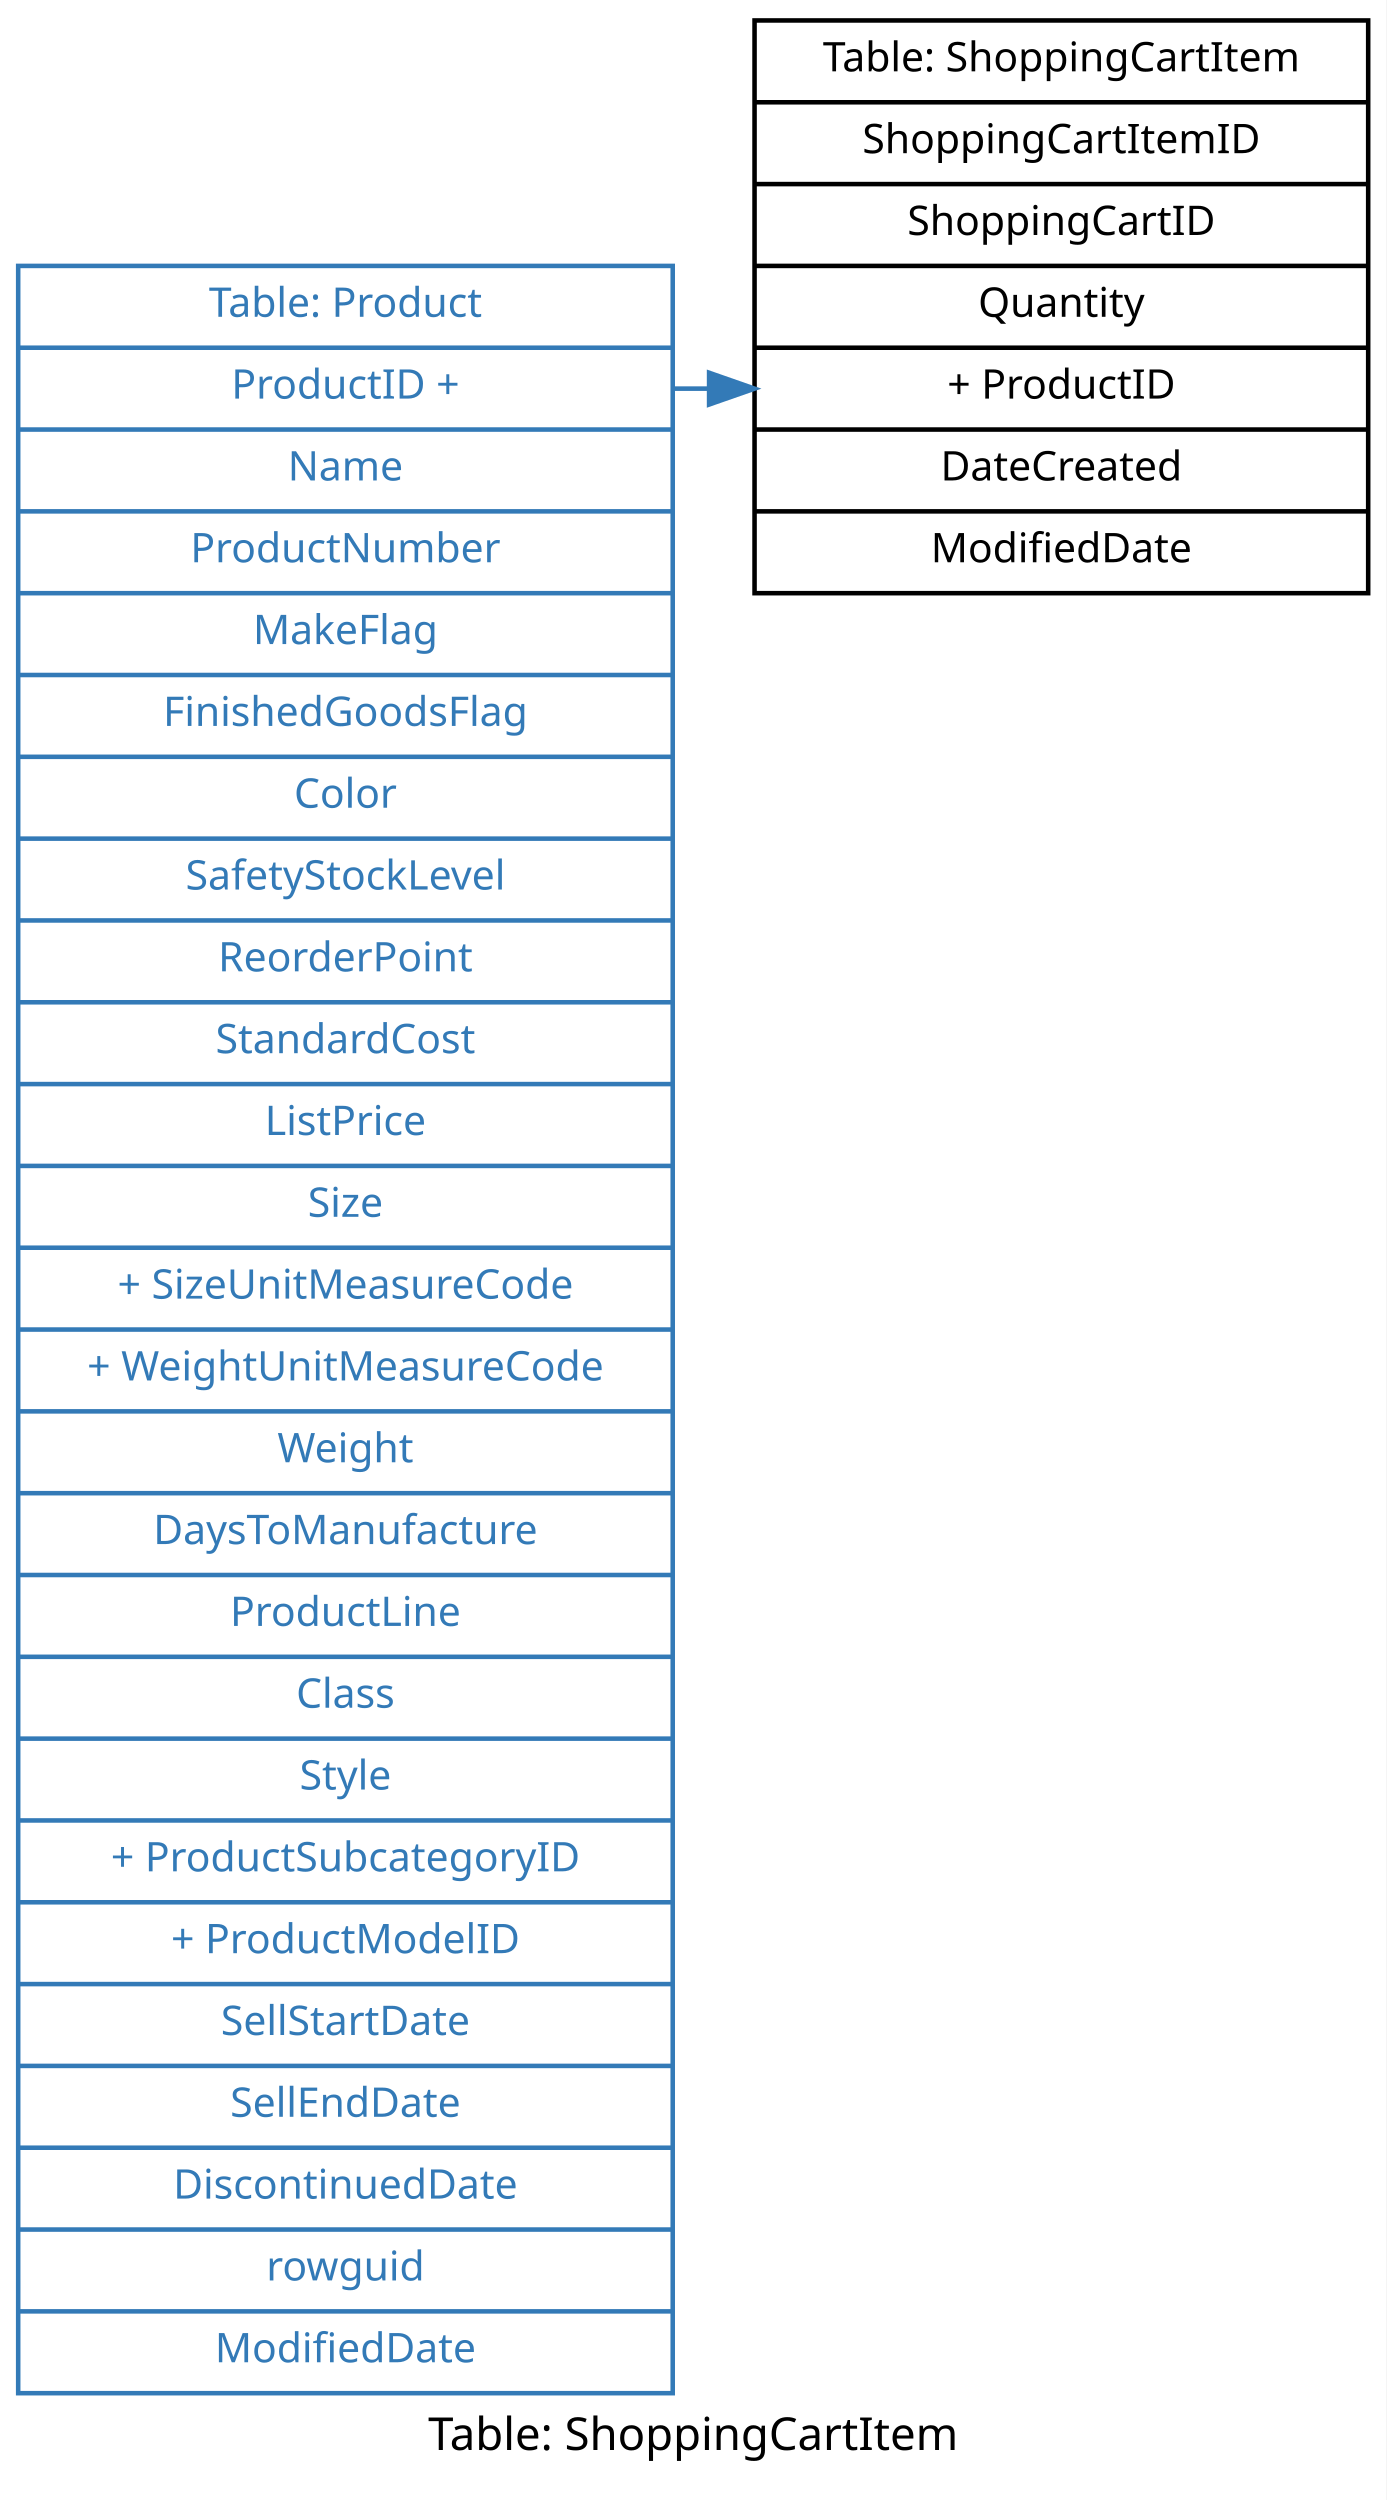
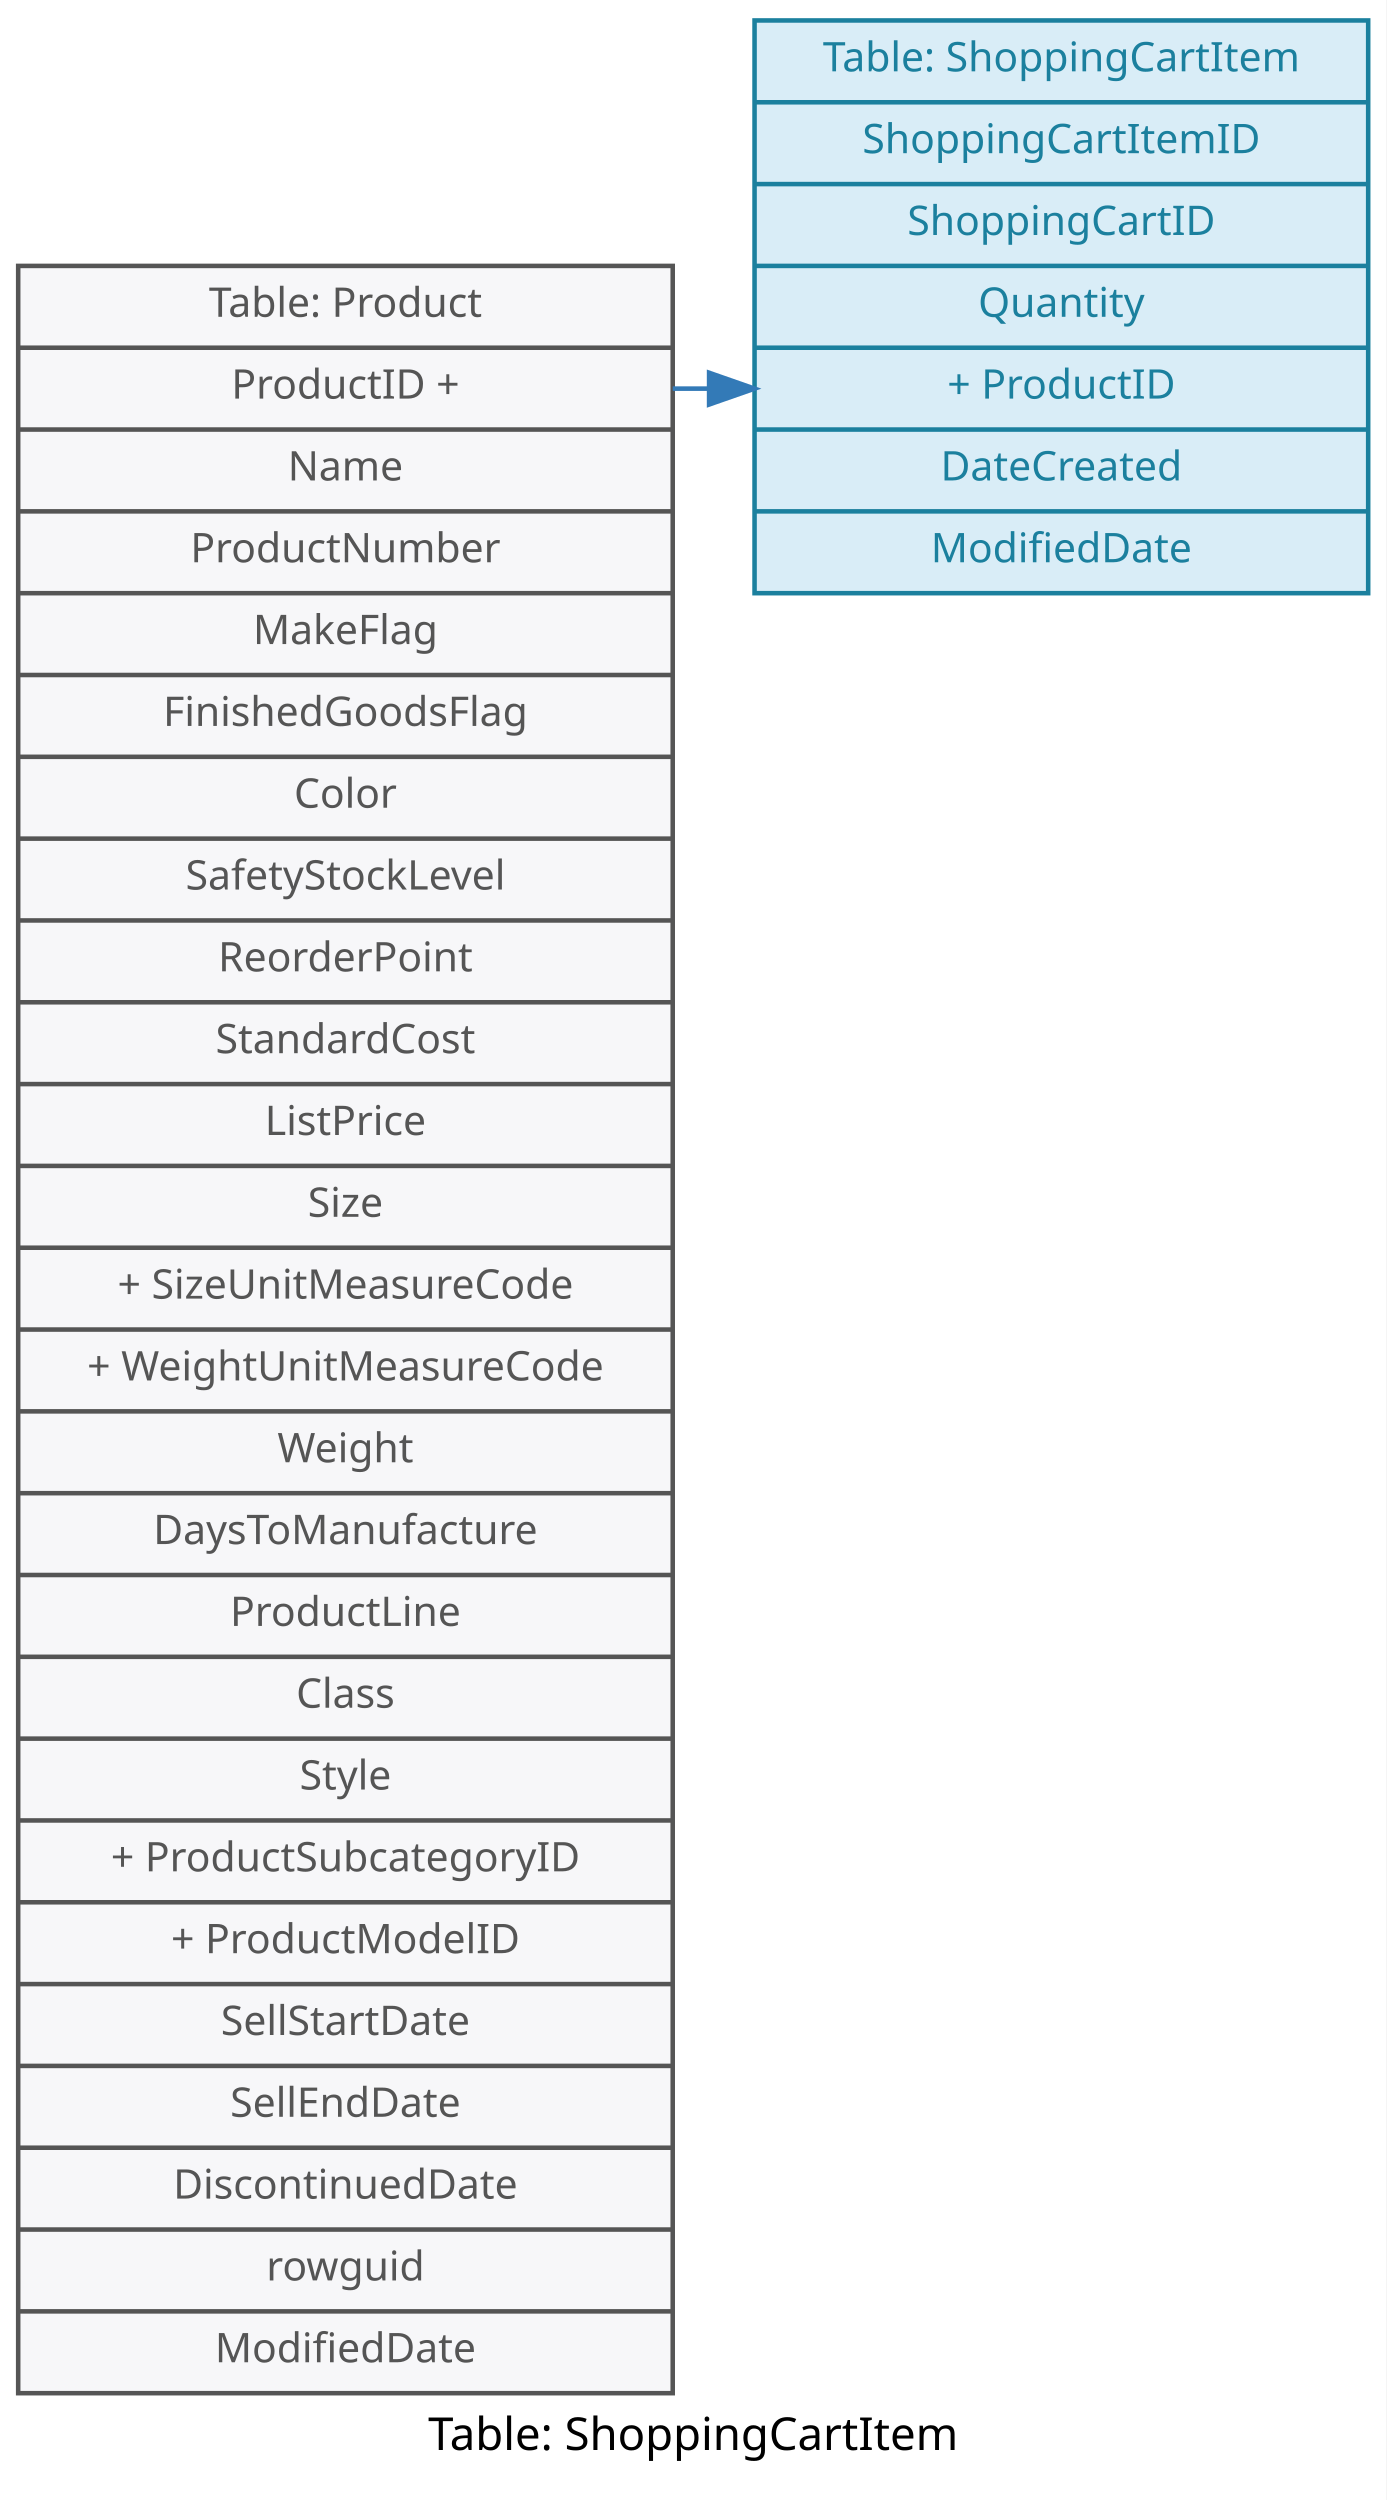
<svg xmlns="http://www.w3.org/2000/svg" width="305pt" height="550pt" viewBox="0.00 0.00 305.00 550.00">
  <g id="graph0" class="graph" transform="scale(1 1) rotate(0) translate(4 546)">
    <polygon fill="white" stroke="none" points="-4,4 -4,-546 301,-546 301,4 -4,4" />
    <text text-anchor="middle" x="148.5" y="-7" font-family="Verdana" font-size="10.00">Table: ShoppingCartItem</text>
    <g id="node1" class="node">
-       <polygon fill="none" stroke="#337ab7" points="0,-19.5 0,-487.5 144,-487.5 144,-19.5 0,-19.5" />
-       <text text-anchor="middle" x="72" y="-476.3" font-family="Verdana" font-size="9.00" fill="#337ab7">Table: Product</text>
-       <polyline fill="none" stroke="#337ab7" points="0,-469.5 144,-469.5 " />
-       <text text-anchor="middle" x="72" y="-458.3" font-family="Verdana" font-size="9.00" fill="#337ab7">ProductID +</text>
-       <polyline fill="none" stroke="#337ab7" points="0,-451.5 144,-451.5 " />
-       <text text-anchor="middle" x="72" y="-440.3" font-family="Verdana" font-size="9.00" fill="#337ab7">Name</text>
-       <polyline fill="none" stroke="#337ab7" points="0,-433.5 144,-433.5 " />
-       <text text-anchor="middle" x="72" y="-422.3" font-family="Verdana" font-size="9.00" fill="#337ab7">ProductNumber</text>
-       <polyline fill="none" stroke="#337ab7" points="0,-415.5 144,-415.5 " />
-       <text text-anchor="middle" x="72" y="-404.3" font-family="Verdana" font-size="9.00" fill="#337ab7">MakeFlag</text>
-       <polyline fill="none" stroke="#337ab7" points="0,-397.5 144,-397.5 " />
-       <text text-anchor="middle" x="72" y="-386.3" font-family="Verdana" font-size="9.00" fill="#337ab7">FinishedGoodsFlag</text>
-       <polyline fill="none" stroke="#337ab7" points="0,-379.5 144,-379.5 " />
-       <text text-anchor="middle" x="72" y="-368.3" font-family="Verdana" font-size="9.00" fill="#337ab7">Color</text>
-       <polyline fill="none" stroke="#337ab7" points="0,-361.5 144,-361.5 " />
-       <text text-anchor="middle" x="72" y="-350.3" font-family="Verdana" font-size="9.00" fill="#337ab7">SafetyStockLevel</text>
-       <polyline fill="none" stroke="#337ab7" points="0,-343.5 144,-343.5 " />
-       <text text-anchor="middle" x="72" y="-332.3" font-family="Verdana" font-size="9.00" fill="#337ab7">ReorderPoint</text>
-       <polyline fill="none" stroke="#337ab7" points="0,-325.5 144,-325.5 " />
-       <text text-anchor="middle" x="72" y="-314.3" font-family="Verdana" font-size="9.00" fill="#337ab7">StandardCost</text>
-       <polyline fill="none" stroke="#337ab7" points="0,-307.5 144,-307.5 " />
-       <text text-anchor="middle" x="72" y="-296.3" font-family="Verdana" font-size="9.00" fill="#337ab7">ListPrice</text>
-       <polyline fill="none" stroke="#337ab7" points="0,-289.5 144,-289.5 " />
-       <text text-anchor="middle" x="72" y="-278.3" font-family="Verdana" font-size="9.00" fill="#337ab7">Size</text>
-       <polyline fill="none" stroke="#337ab7" points="0,-271.5 144,-271.5 " />
-       <text text-anchor="middle" x="72" y="-260.3" font-family="Verdana" font-size="9.00" fill="#337ab7">+ SizeUnitMeasureCode</text>
-       <polyline fill="none" stroke="#337ab7" points="0,-253.5 144,-253.5 " />
-       <text text-anchor="middle" x="72" y="-242.3" font-family="Verdana" font-size="9.00" fill="#337ab7">+ WeightUnitMeasureCode</text>
-       <polyline fill="none" stroke="#337ab7" points="0,-235.5 144,-235.5 " />
-       <text text-anchor="middle" x="72" y="-224.3" font-family="Verdana" font-size="9.00" fill="#337ab7">Weight</text>
-       <polyline fill="none" stroke="#337ab7" points="0,-217.5 144,-217.5 " />
-       <text text-anchor="middle" x="72" y="-206.3" font-family="Verdana" font-size="9.00" fill="#337ab7">DaysToManufacture</text>
-       <polyline fill="none" stroke="#337ab7" points="0,-199.5 144,-199.5 " />
-       <text text-anchor="middle" x="72" y="-188.3" font-family="Verdana" font-size="9.00" fill="#337ab7">ProductLine</text>
-       <polyline fill="none" stroke="#337ab7" points="0,-181.5 144,-181.5 " />
-       <text text-anchor="middle" x="72" y="-170.3" font-family="Verdana" font-size="9.00" fill="#337ab7">Class</text>
-       <polyline fill="none" stroke="#337ab7" points="0,-163.5 144,-163.5 " />
-       <text text-anchor="middle" x="72" y="-152.3" font-family="Verdana" font-size="9.00" fill="#337ab7">Style</text>
-       <polyline fill="none" stroke="#337ab7" points="0,-145.5 144,-145.5 " />
-       <text text-anchor="middle" x="72" y="-134.3" font-family="Verdana" font-size="9.00" fill="#337ab7">+ ProductSubcategoryID</text>
-       <polyline fill="none" stroke="#337ab7" points="0,-127.5 144,-127.5 " />
-       <text text-anchor="middle" x="72" y="-116.3" font-family="Verdana" font-size="9.00" fill="#337ab7">+ ProductModelID</text>
-       <polyline fill="none" stroke="#337ab7" points="0,-109.5 144,-109.5 " />
-       <text text-anchor="middle" x="72" y="-98.3" font-family="Verdana" font-size="9.00" fill="#337ab7">SellStartDate</text>
-       <polyline fill="none" stroke="#337ab7" points="0,-91.5 144,-91.5 " />
-       <text text-anchor="middle" x="72" y="-80.3" font-family="Verdana" font-size="9.00" fill="#337ab7">SellEndDate</text>
-       <polyline fill="none" stroke="#337ab7" points="0,-73.5 144,-73.5 " />
-       <text text-anchor="middle" x="72" y="-62.3" font-family="Verdana" font-size="9.00" fill="#337ab7">DiscontinuedDate</text>
-       <polyline fill="none" stroke="#337ab7" points="0,-55.5 144,-55.5 " />
-       <text text-anchor="middle" x="72" y="-44.3" font-family="Verdana" font-size="9.00" fill="#337ab7">rowguid</text>
-       <polyline fill="none" stroke="#337ab7" points="0,-37.5 144,-37.5 " />
-       <text text-anchor="middle" x="72" y="-26.3" font-family="Verdana" font-size="9.00" fill="#337ab7">ModifiedDate</text>
+       <polygon fill="#f7f7f9" stroke="#555555" points="0,-19.5 0,-487.5 144,-487.5 144,-19.5 0,-19.5" />
+       <text text-anchor="middle" x="72" y="-476.3" font-family="Verdana" font-size="9.00" fill="#555555">Table: Product</text>
+       <polyline fill="none" stroke="#555555" points="0,-469.5 144,-469.5 " />
+       <text text-anchor="middle" x="72" y="-458.3" font-family="Verdana" font-size="9.00" fill="#555555">ProductID +</text>
+       <polyline fill="none" stroke="#555555" points="0,-451.5 144,-451.5 " />
+       <text text-anchor="middle" x="72" y="-440.3" font-family="Verdana" font-size="9.00" fill="#555555">Name</text>
+       <polyline fill="none" stroke="#555555" points="0,-433.5 144,-433.5 " />
+       <text text-anchor="middle" x="72" y="-422.3" font-family="Verdana" font-size="9.00" fill="#555555">ProductNumber</text>
+       <polyline fill="none" stroke="#555555" points="0,-415.5 144,-415.5 " />
+       <text text-anchor="middle" x="72" y="-404.3" font-family="Verdana" font-size="9.00" fill="#555555">MakeFlag</text>
+       <polyline fill="none" stroke="#555555" points="0,-397.5 144,-397.5 " />
+       <text text-anchor="middle" x="72" y="-386.3" font-family="Verdana" font-size="9.00" fill="#555555">FinishedGoodsFlag</text>
+       <polyline fill="none" stroke="#555555" points="0,-379.5 144,-379.5 " />
+       <text text-anchor="middle" x="72" y="-368.3" font-family="Verdana" font-size="9.00" fill="#555555">Color</text>
+       <polyline fill="none" stroke="#555555" points="0,-361.5 144,-361.5 " />
+       <text text-anchor="middle" x="72" y="-350.3" font-family="Verdana" font-size="9.00" fill="#555555">SafetyStockLevel</text>
+       <polyline fill="none" stroke="#555555" points="0,-343.5 144,-343.5 " />
+       <text text-anchor="middle" x="72" y="-332.3" font-family="Verdana" font-size="9.00" fill="#555555">ReorderPoint</text>
+       <polyline fill="none" stroke="#555555" points="0,-325.5 144,-325.5 " />
+       <text text-anchor="middle" x="72" y="-314.3" font-family="Verdana" font-size="9.00" fill="#555555">StandardCost</text>
+       <polyline fill="none" stroke="#555555" points="0,-307.5 144,-307.5 " />
+       <text text-anchor="middle" x="72" y="-296.3" font-family="Verdana" font-size="9.00" fill="#555555">ListPrice</text>
+       <polyline fill="none" stroke="#555555" points="0,-289.5 144,-289.5 " />
+       <text text-anchor="middle" x="72" y="-278.3" font-family="Verdana" font-size="9.00" fill="#555555">Size</text>
+       <polyline fill="none" stroke="#555555" points="0,-271.5 144,-271.5 " />
+       <text text-anchor="middle" x="72" y="-260.3" font-family="Verdana" font-size="9.00" fill="#555555">+ SizeUnitMeasureCode</text>
+       <polyline fill="none" stroke="#555555" points="0,-253.5 144,-253.5 " />
+       <text text-anchor="middle" x="72" y="-242.3" font-family="Verdana" font-size="9.00" fill="#555555">+ WeightUnitMeasureCode</text>
+       <polyline fill="none" stroke="#555555" points="0,-235.5 144,-235.5 " />
+       <text text-anchor="middle" x="72" y="-224.3" font-family="Verdana" font-size="9.00" fill="#555555">Weight</text>
+       <polyline fill="none" stroke="#555555" points="0,-217.5 144,-217.5 " />
+       <text text-anchor="middle" x="72" y="-206.3" font-family="Verdana" font-size="9.00" fill="#555555">DaysToManufacture</text>
+       <polyline fill="none" stroke="#555555" points="0,-199.5 144,-199.5 " />
+       <text text-anchor="middle" x="72" y="-188.3" font-family="Verdana" font-size="9.00" fill="#555555">ProductLine</text>
+       <polyline fill="none" stroke="#555555" points="0,-181.5 144,-181.5 " />
+       <text text-anchor="middle" x="72" y="-170.3" font-family="Verdana" font-size="9.00" fill="#555555">Class</text>
+       <polyline fill="none" stroke="#555555" points="0,-163.5 144,-163.5 " />
+       <text text-anchor="middle" x="72" y="-152.3" font-family="Verdana" font-size="9.00" fill="#555555">Style</text>
+       <polyline fill="none" stroke="#555555" points="0,-145.5 144,-145.5 " />
+       <text text-anchor="middle" x="72" y="-134.3" font-family="Verdana" font-size="9.00" fill="#555555">+ ProductSubcategoryID</text>
+       <polyline fill="none" stroke="#555555" points="0,-127.5 144,-127.5 " />
+       <text text-anchor="middle" x="72" y="-116.3" font-family="Verdana" font-size="9.00" fill="#555555">+ ProductModelID</text>
+       <polyline fill="none" stroke="#555555" points="0,-109.5 144,-109.5 " />
+       <text text-anchor="middle" x="72" y="-98.3" font-family="Verdana" font-size="9.00" fill="#555555">SellStartDate</text>
+       <polyline fill="none" stroke="#555555" points="0,-91.5 144,-91.5 " />
+       <text text-anchor="middle" x="72" y="-80.3" font-family="Verdana" font-size="9.00" fill="#555555">SellEndDate</text>
+       <polyline fill="none" stroke="#555555" points="0,-73.5 144,-73.5 " />
+       <text text-anchor="middle" x="72" y="-62.3" font-family="Verdana" font-size="9.00" fill="#555555">DiscontinuedDate</text>
+       <polyline fill="none" stroke="#555555" points="0,-55.5 144,-55.5 " />
+       <text text-anchor="middle" x="72" y="-44.3" font-family="Verdana" font-size="9.00" fill="#555555">rowguid</text>
+       <polyline fill="none" stroke="#555555" points="0,-37.5 144,-37.5 " />
+       <text text-anchor="middle" x="72" y="-26.3" font-family="Verdana" font-size="9.00" fill="#555555">ModifiedDate</text>
    </g>
    <g id="node2" class="node">
-       <polygon fill="none" stroke="black" points="162,-415.5 162,-541.5 297,-541.5 297,-415.5 162,-415.5" />
-       <text text-anchor="middle" x="229.5" y="-530.3" font-family="Verdana" font-size="9.00">Table: ShoppingCartItem</text>
-       <polyline fill="none" stroke="black" points="162,-523.5 297,-523.5 " />
-       <text text-anchor="middle" x="229.5" y="-512.3" font-family="Verdana" font-size="9.00">ShoppingCartItemID</text>
-       <polyline fill="none" stroke="black" points="162,-505.5 297,-505.5 " />
-       <text text-anchor="middle" x="229.5" y="-494.3" font-family="Verdana" font-size="9.00">ShoppingCartID</text>
-       <polyline fill="none" stroke="black" points="162,-487.5 297,-487.5 " />
-       <text text-anchor="middle" x="229.5" y="-476.3" font-family="Verdana" font-size="9.00">Quantity</text>
-       <polyline fill="none" stroke="black" points="162,-469.5 297,-469.5 " />
-       <text text-anchor="middle" x="229.5" y="-458.3" font-family="Verdana" font-size="9.00">+ ProductID</text>
-       <polyline fill="none" stroke="black" points="162,-451.5 297,-451.5 " />
-       <text text-anchor="middle" x="229.5" y="-440.3" font-family="Verdana" font-size="9.00">DateCreated</text>
-       <polyline fill="none" stroke="black" points="162,-433.5 297,-433.5 " />
-       <text text-anchor="middle" x="229.5" y="-422.3" font-family="Verdana" font-size="9.00">ModifiedDate</text>
+       <polygon fill="#d9edf7" stroke="#1b809e" points="162,-415.5 162,-541.5 297,-541.5 297,-415.5 162,-415.5" />
+       <text text-anchor="middle" x="229.5" y="-530.3" font-family="Verdana" font-size="9.00" fill="#1b809e">Table: ShoppingCartItem</text>
+       <polyline fill="none" stroke="#1b809e" points="162,-523.5 297,-523.5 " />
+       <text text-anchor="middle" x="229.5" y="-512.3" font-family="Verdana" font-size="9.00" fill="#1b809e">ShoppingCartItemID</text>
+       <polyline fill="none" stroke="#1b809e" points="162,-505.5 297,-505.5 " />
+       <text text-anchor="middle" x="229.5" y="-494.3" font-family="Verdana" font-size="9.00" fill="#1b809e">ShoppingCartID</text>
+       <polyline fill="none" stroke="#1b809e" points="162,-487.5 297,-487.5 " />
+       <text text-anchor="middle" x="229.5" y="-476.3" font-family="Verdana" font-size="9.00" fill="#1b809e">Quantity</text>
+       <polyline fill="none" stroke="#1b809e" points="162,-469.5 297,-469.5 " />
+       <text text-anchor="middle" x="229.5" y="-458.3" font-family="Verdana" font-size="9.00" fill="#1b809e">+ ProductID</text>
+       <polyline fill="none" stroke="#1b809e" points="162,-451.5 297,-451.5 " />
+       <text text-anchor="middle" x="229.5" y="-440.3" font-family="Verdana" font-size="9.00" fill="#1b809e">DateCreated</text>
+       <polyline fill="none" stroke="#1b809e" points="162,-433.5 297,-433.5 " />
+       <text text-anchor="middle" x="229.5" y="-422.3" font-family="Verdana" font-size="9.00" fill="#1b809e">ModifiedDate</text>
    </g>
    <g id="edge1" class="edge">
      <path fill="none" stroke="#337ab7" d="M144,-460.5C147.25,-460.5 149.51,-460.5 151.584,-460.5" />
      <polygon fill="#337ab7" stroke="#337ab7" points="152,-464 162,-460.5 152,-457 152,-464" />
    </g>
  </g>
</svg>
